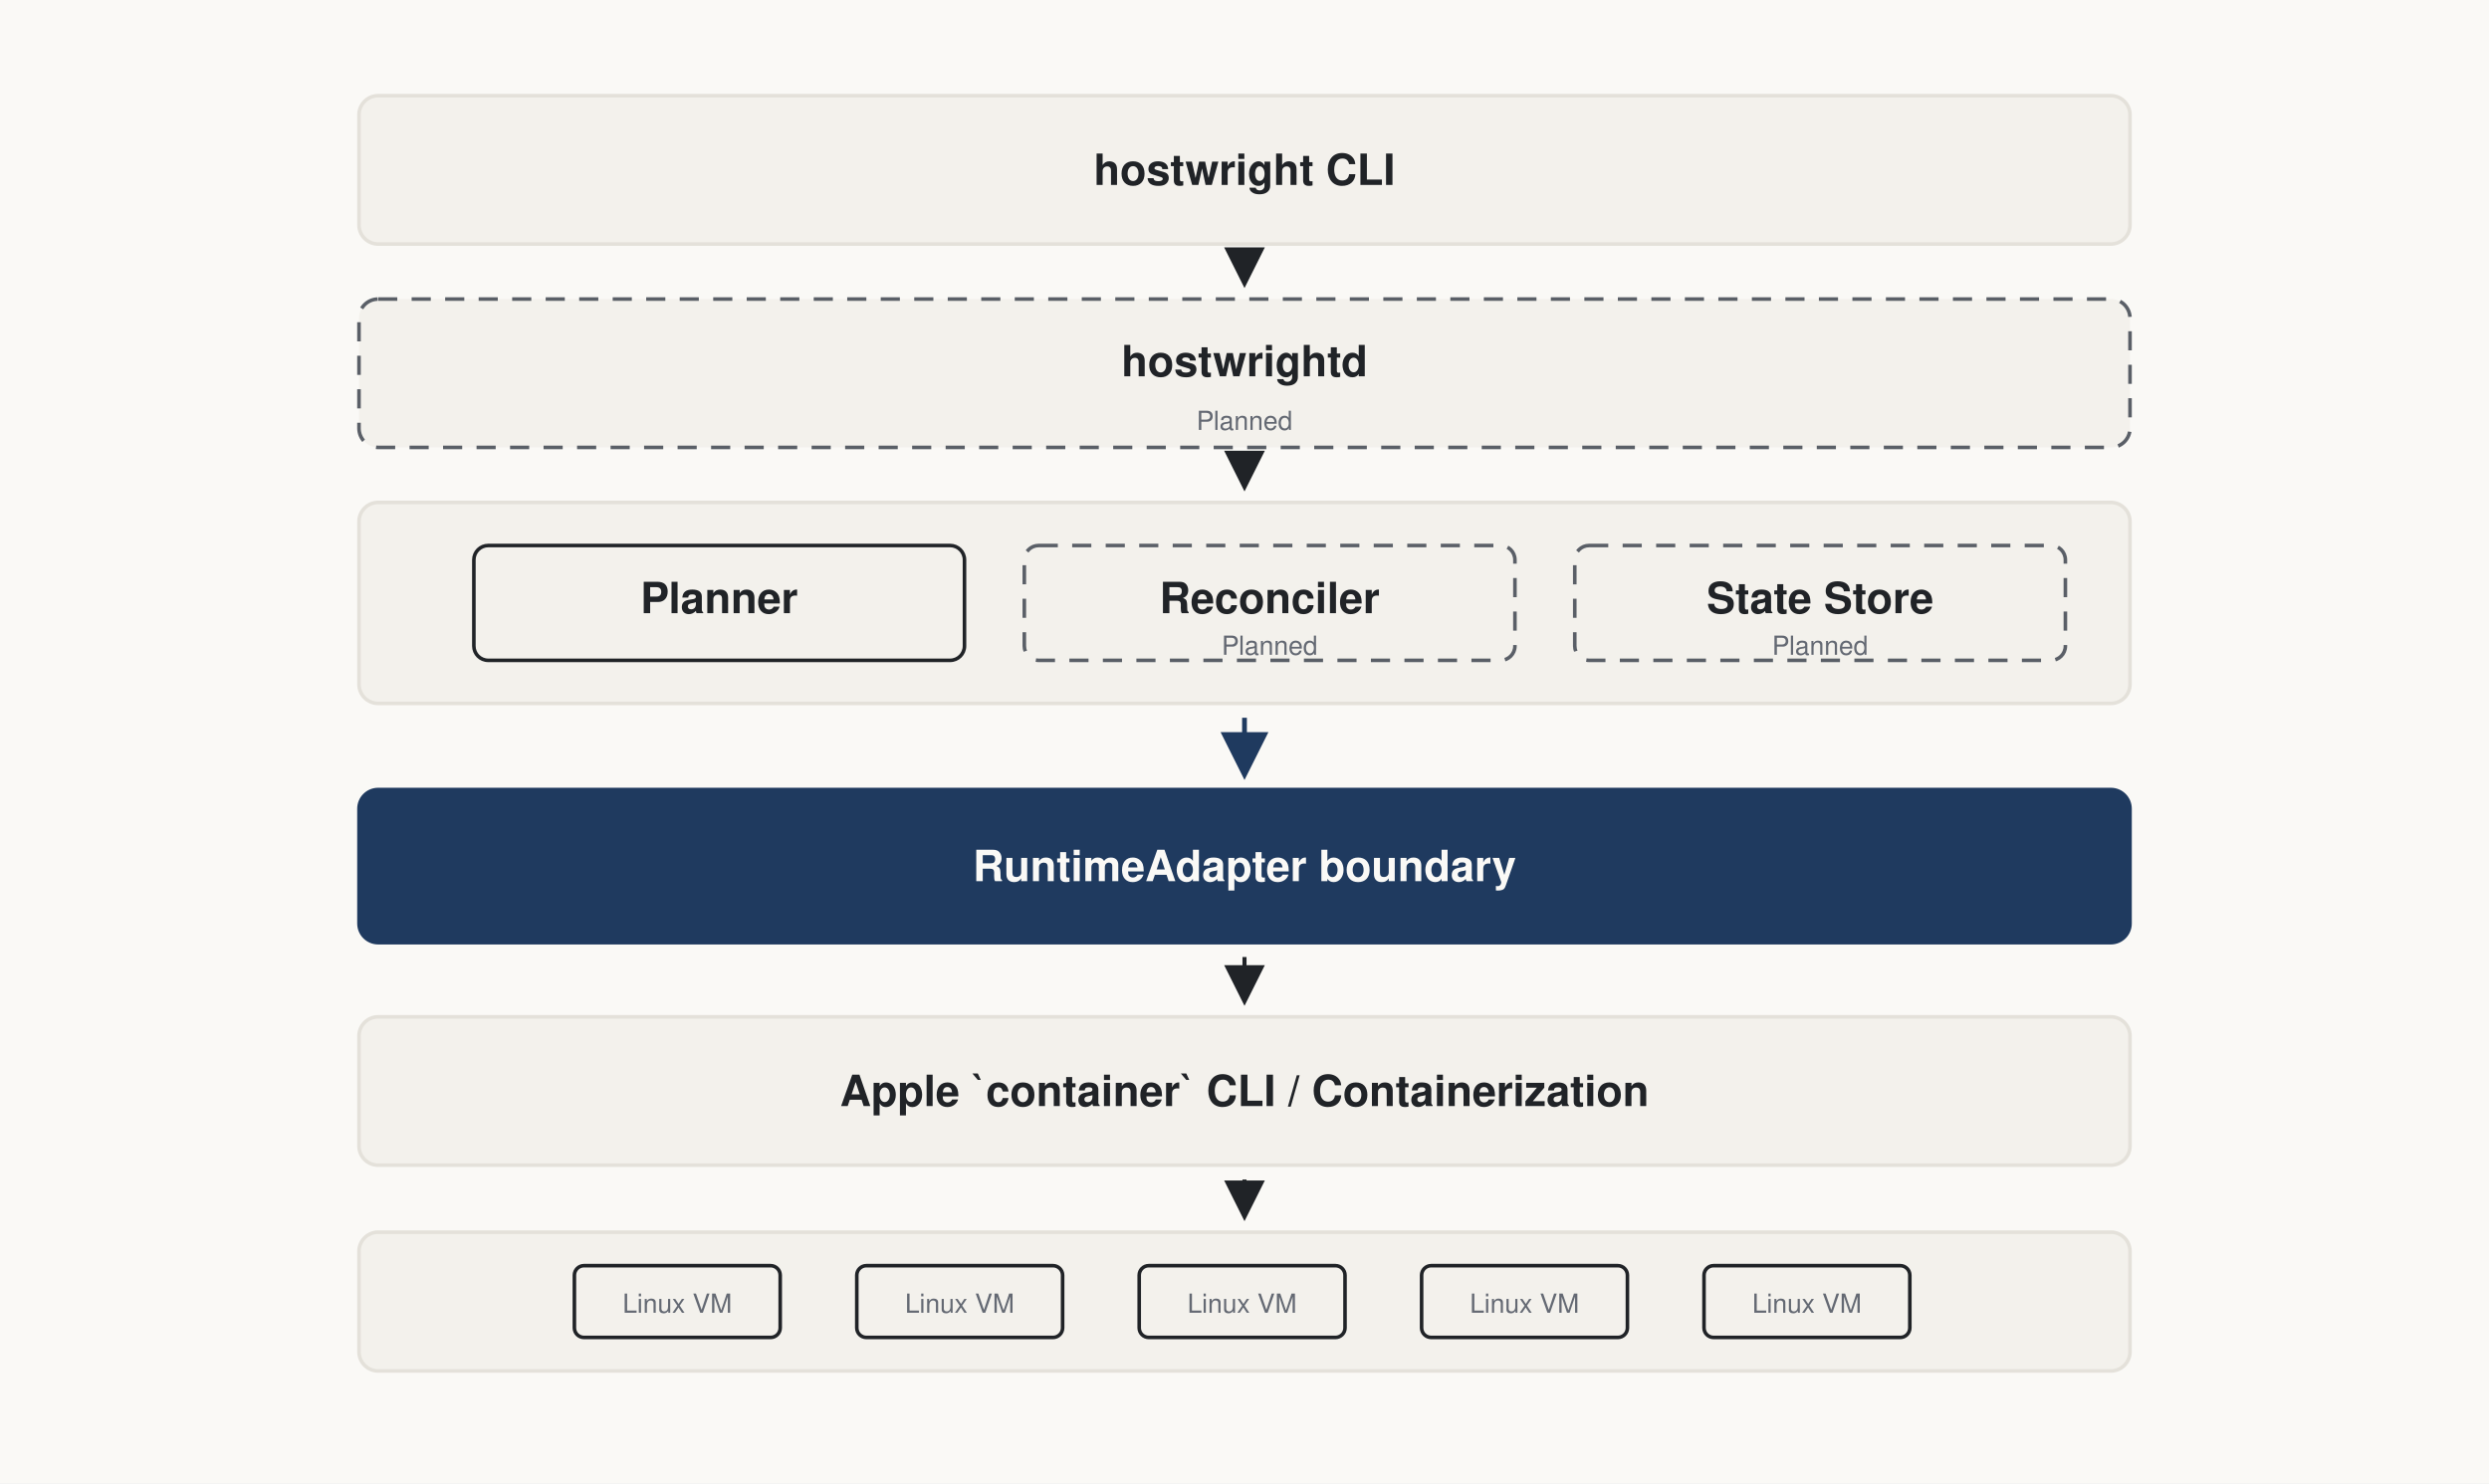
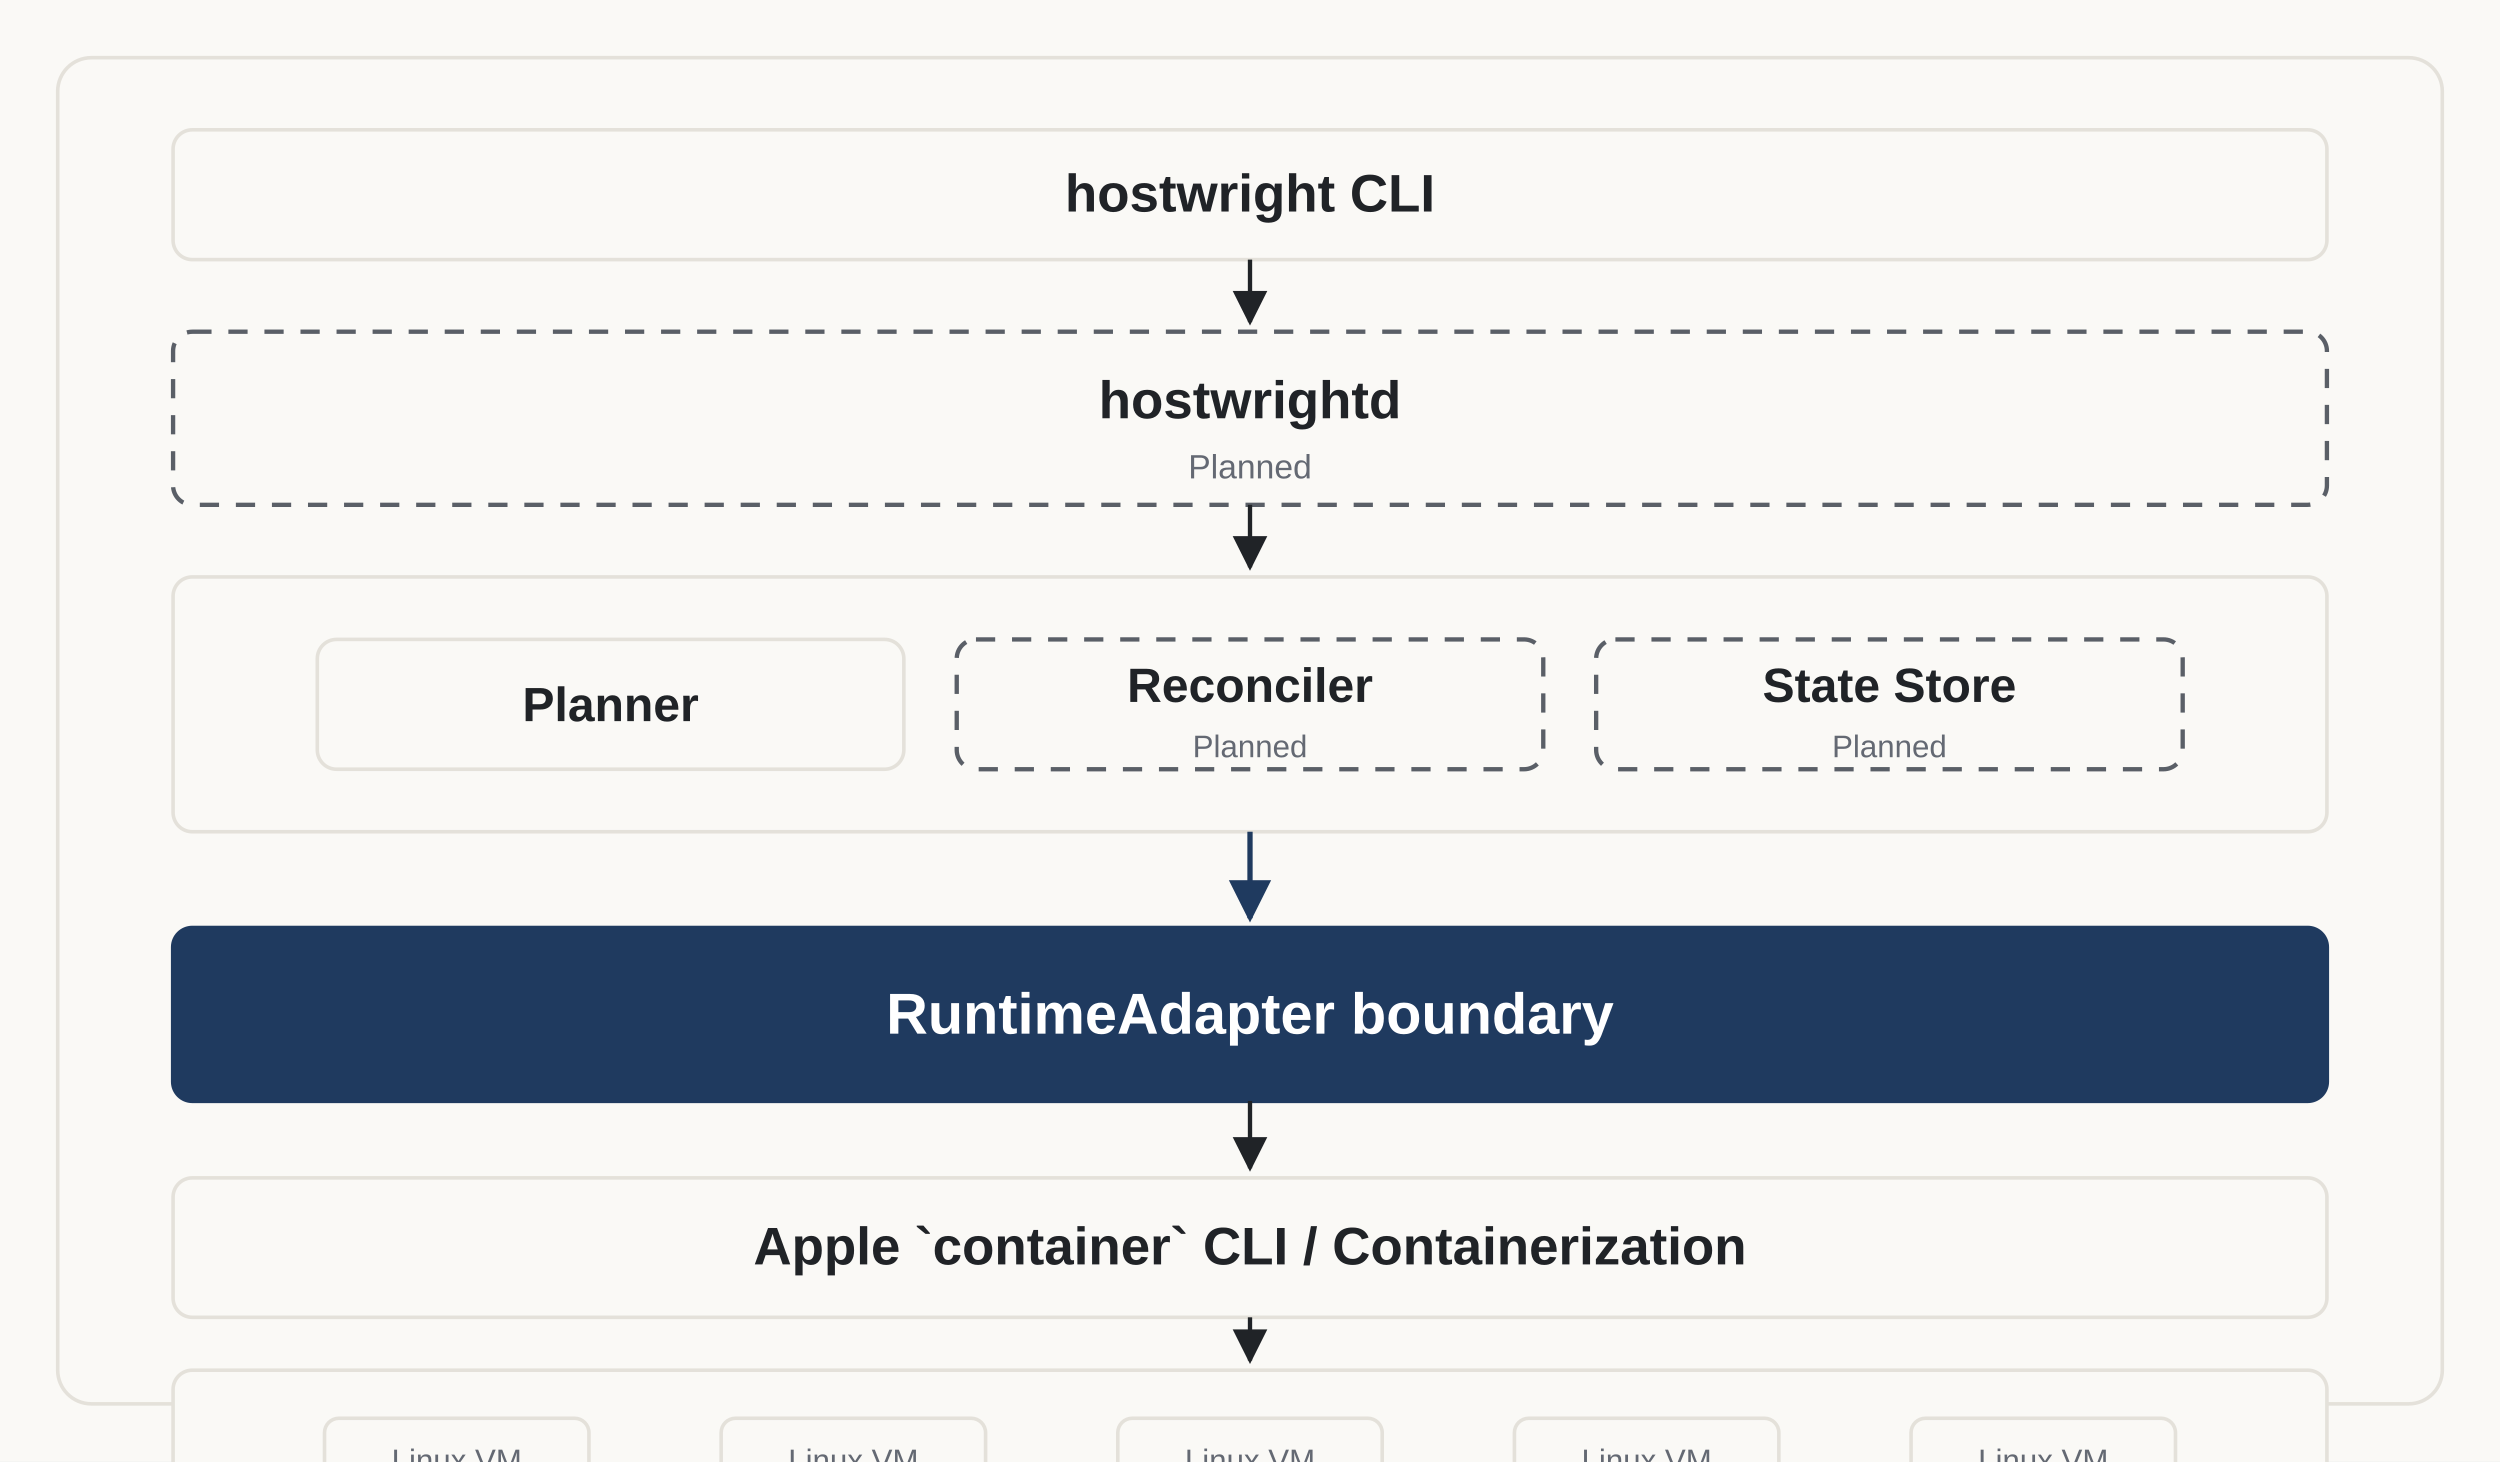
- <svg xmlns="http://www.w3.org/2000/svg" viewBox="0 0 1040 620" role="img" aria-labelledby="title desc">
-   <style>
-       .label { font-family: Helvetica, Arial, sans-serif; fill: #202327; font-size: 18px; font-weight: 600; }
-       .small { font-family: Helvetica, Arial, sans-serif; fill: #646973; font-size: 13px; font-weight: 400; }
-       .mono { font-family: ui-monospace, SFMono-Regular, Menlo, Consolas, monospace; fill: #202327; font-size: 15px; }
-       .tiny { font-family: Helvetica, Arial, sans-serif; fill: #646973; font-size: 11px; }
-       .box { fill: #f3f1ec; stroke: #e4e1da; stroke-width: 1.5; }
-       .box-ink { fill: #f3f1ec; stroke: #202327; stroke-width: 1.5; }
-       .planned { stroke: #5a5f67; stroke-dasharray: 8 6; }
-       .arrow { stroke: #202327; stroke-width: 1.7; fill: none; marker-end: url(#arrowInk); }
-       .arrowAccent { stroke: #1f3a5f; stroke-width: 2; fill: none; marker-end: url(#arrowAccent); }
-       .hair { stroke: #e4e1da; stroke-width: 1.5; }
+ <svg xmlns="http://www.w3.org/2000/svg" width="1040" height="608" viewBox="0 0 1040 608" role="img" aria-labelledby="title desc">
+   <defs>
+     <style>
+       .bg { fill: #faf9f6; }
+       .card { fill: #faf9f6; stroke: #e4e1da; stroke-width: 1.5; }
+       .box { fill: #f3f1ec; stroke: #202327; stroke-width: 1.8; }
+       .box-light { fill: #faf9f6; stroke: #e4e1da; stroke-width: 1.5; }
+       .box-planned { fill: #faf9f6; stroke: #5a5f67; stroke-width: 1.8; stroke-dasharray: 8 7; }
+       .accent { fill: #1f3a5f; stroke: #1f3a5f; }
+       .text { fill: #202327; font-family: Arial, Helvetica, sans-serif; }
+       .muted { fill: #646973; font-family: Arial, Helvetica, sans-serif; }
+       .white { fill: #ffffff; font-family: Arial, Helvetica, sans-serif; }
+       .mono { fill: #202327; font-family: ui-monospace, SFMono-Regular, Menlo, Monaco, Consolas, monospace; }
+       .line { stroke: #202327; stroke-width: 1.8; fill: none; }
+       .line-muted { stroke: #e4e1da; stroke-width: 1.2; fill: none; }
+       .line-planned { stroke: #5a5f67; stroke-width: 1.8; fill: none; stroke-dasharray: 8 7; }
+       .arrow { stroke: #202327; stroke-width: 1.8; fill: none; marker-end: url(#arrow); }
+       .arrow-accent { stroke: #1f3a5f; stroke-width: 2.2; fill: none; marker-end: url(#arrowAccent); }
+       .arrow-planned { stroke: #5a5f67; stroke-width: 1.8; fill: none; stroke-dasharray: 8 7; marker-end: url(#arrowPlanned); }
    </style>
-   <defs>
-     <marker id="arrowInk" markerWidth="10" markerHeight="10" refX="8" refY="5" orient="auto" markerUnits="strokeWidth">
+     <marker id="arrow" viewBox="0 0 10 10" refX="9" refY="5" markerWidth="8" markerHeight="8" orient="auto-start-reverse">
      <path d="M 0 0 L 10 5 L 0 10 z" fill="#202327" />
    </marker>
-     <marker id="arrowAccent" markerWidth="10" markerHeight="10" refX="8" refY="5" orient="auto" markerUnits="strokeWidth">
+     <marker id="arrowAccent" viewBox="0 0 10 10" refX="9" refY="5" markerWidth="8" markerHeight="8" orient="auto-start-reverse">
      <path d="M 0 0 L 10 5 L 0 10 z" fill="#1f3a5f" />
    </marker>
+     <marker id="arrowPlanned" viewBox="0 0 10 10" refX="9" refY="5" markerWidth="8" markerHeight="8" orient="auto-start-reverse">
+       <path d="M 0 0 L 10 5 L 0 10 z" fill="#5a5f67" />
+     </marker>
  </defs>
-   <rect x="0" y="0" width="1040" height="620" fill="#faf9f6" />
-   <rect x="150" y="40" width="740" height="62" rx="8" class="box" />
-   <text x="520.0" y="71.0" class="label" text-anchor="middle" dominant-baseline="middle">hostwright CLI</text>
-   <rect x="150" y="125" width="740" height="62" rx="8" class="box planned" />
-   <text x="520.0" y="151.0" class="label" text-anchor="middle" dominant-baseline="middle">hostwrightd</text>
-   <text x="520.0" y="176.0" class="tiny" text-anchor="middle" dominant-baseline="middle" fill="#5a5f67">Planned</text>
-   <rect x="150" y="210" width="740" height="84" rx="8" class="box" />
-   <rect x="198" y="228" width="205" height="48" rx="6" class="box-ink" />
-   <text x="300.5" y="250" class="label" text-anchor="middle" dominant-baseline="middle">Planner</text>
-   <rect x="428" y="228" width="205" height="48" rx="6" class="box-ink planned" />
-   <text x="530.5" y="250" class="label" text-anchor="middle" dominant-baseline="middle">Reconciler</text>
-   <text x="530.5" y="270" class="tiny" text-anchor="middle" dominant-baseline="middle" fill="#5a5f67">Planned</text>
-   <rect x="658" y="228" width="205" height="48" rx="6" class="box-ink planned" />
-   <text x="760.5" y="250" class="label" text-anchor="middle" dominant-baseline="middle">State Store</text>
-   <text x="760.5" y="270" class="tiny" text-anchor="middle" dominant-baseline="middle" fill="#5a5f67">Planned</text>
-   <rect x="150" y="330" width="740" height="64" rx="8" fill="#1f3a5f" stroke="#1f3a5f" stroke-width="1.5" />
-   <text x="520.0" y="362.0" class="label" text-anchor="middle" dominant-baseline="middle" style="fill:#faf9f6">RuntimeAdapter boundary</text>
-   <rect x="150" y="425" width="740" height="62" rx="8" class="box" />
-   <text x="520.0" y="456.0" class="label" text-anchor="middle" dominant-baseline="middle">Apple `container` CLI / Containerization</text>
-   <rect x="150" y="515" width="740" height="58" rx="8" class="box" />
-   <rect x="240" y="529" width="86" height="30" rx="4" class="box-ink" />
-   <text x="283" y="545" class="tiny" text-anchor="middle" dominant-baseline="middle">Linux VM</text>
-   <rect x="358" y="529" width="86" height="30" rx="4" class="box-ink" />
-   <text x="401" y="545" class="tiny" text-anchor="middle" dominant-baseline="middle">Linux VM</text>
-   <rect x="476" y="529" width="86" height="30" rx="4" class="box-ink" />
-   <text x="519" y="545" class="tiny" text-anchor="middle" dominant-baseline="middle">Linux VM</text>
-   <rect x="594" y="529" width="86" height="30" rx="4" class="box-ink" />
-   <text x="637" y="545" class="tiny" text-anchor="middle" dominant-baseline="middle">Linux VM</text>
-   <rect x="712" y="529" width="86" height="30" rx="4" class="box-ink" />
-   <text x="755" y="545" class="tiny" text-anchor="middle" dominant-baseline="middle">Linux VM</text>
-   <path d="M 520.0 108 L 520.0 117" class="arrow" />
-   <path d="M 520.0 193 L 520.0 202" class="arrow" />
-   <path d="M 520.0 300 L 520.0 322" class="arrowAccent" />
-   <path d="M 520.0 400 L 520.0 417" class="arrow" />
-   <path d="M 520.0 493 L 520.0 507" class="arrow" />
+   <rect class="bg" x="0" y="0" width="1040" height="608" />
+   <rect class="card" x="24" y="24" width="992" height="560" rx="14" />
+   <rect class="box-light" x="72" y="54" width="896" height="54" rx="8" />
+   <text class="text" x="520" y="88" text-anchor="middle" font-size="22" font-weight="700">hostwright CLI</text>
+   <path class="arrow" d="M520 108 V134" />
+   <rect class="box-planned" x="72" y="138" width="896" height="72" rx="8" />
+   <text class="text" x="520" y="174" text-anchor="middle" font-size="22" font-weight="700">hostwrightd</text>
+   <text class="muted" x="520" y="199" text-anchor="middle" font-size="14" font-weight="500">Planned</text>
+   <path class="arrow" d="M520 210 V236" />
+   <rect class="box-light" x="72" y="240" width="896" height="106" rx="8" />
+   <rect class="box-light" x="132" y="266" width="244" height="54" rx="8" />
+   <text class="text" x="254" y="300" text-anchor="middle" font-size="20" font-weight="700">Planner</text>
+   <rect class="box-planned" x="398" y="266" width="244" height="54" rx="8" />
+   <text class="text" x="520" y="292" text-anchor="middle" font-size="20" font-weight="700">Reconciler</text>
+   <text class="muted" x="520" y="315" text-anchor="middle" font-size="13" font-weight="500">Planned</text>
+   <rect class="box-planned" x="664" y="266" width="244" height="54" rx="8" />
+   <text class="text" x="786" y="292" text-anchor="middle" font-size="20" font-weight="700">State Store</text>
+   <text class="muted" x="786" y="315" text-anchor="middle" font-size="13" font-weight="500">Planned</text>
+   <path class="arrow-accent" d="M520 346 V382" />
+   <rect x="72" y="386" width="896" height="72" rx="8" fill="#1f3a5f" stroke="#1f3a5f" stroke-width="1.8" />
+   <text class="white" x="520" y="430" text-anchor="middle" font-size="24" font-weight="700">RuntimeAdapter boundary</text>
+   <path class="arrow" d="M520 458 V486" />
+   <rect class="box-light" x="72" y="490" width="896" height="58" rx="8" />
+   <text class="text" x="520" y="526" text-anchor="middle" font-size="22" font-weight="700">Apple `container` CLI / Containerization</text>
+   <path class="arrow" d="M520 548 V566" />
+   <rect class="box-light" x="72" y="570" width="896" height="70" rx="8" />
+   <rect class="box-light" x="135" y="590" width="110" height="34" rx="6" />
+   <text class="muted" x="190" y="612" text-anchor="middle" font-size="13" font-weight="500">Linux VM</text>
+   <rect class="box-light" x="300" y="590" width="110" height="34" rx="6" />
+   <text class="muted" x="355" y="612" text-anchor="middle" font-size="13" font-weight="500">Linux VM</text>
+   <rect class="box-light" x="465" y="590" width="110" height="34" rx="6" />
+   <text class="muted" x="520" y="612" text-anchor="middle" font-size="13" font-weight="500">Linux VM</text>
+   <rect class="box-light" x="630" y="590" width="110" height="34" rx="6" />
+   <text class="muted" x="685" y="612" text-anchor="middle" font-size="13" font-weight="500">Linux VM</text>
+   <rect class="box-light" x="795" y="590" width="110" height="34" rx="6" />
+   <text class="muted" x="850" y="612" text-anchor="middle" font-size="13" font-weight="500">Linux VM</text>
</svg>
